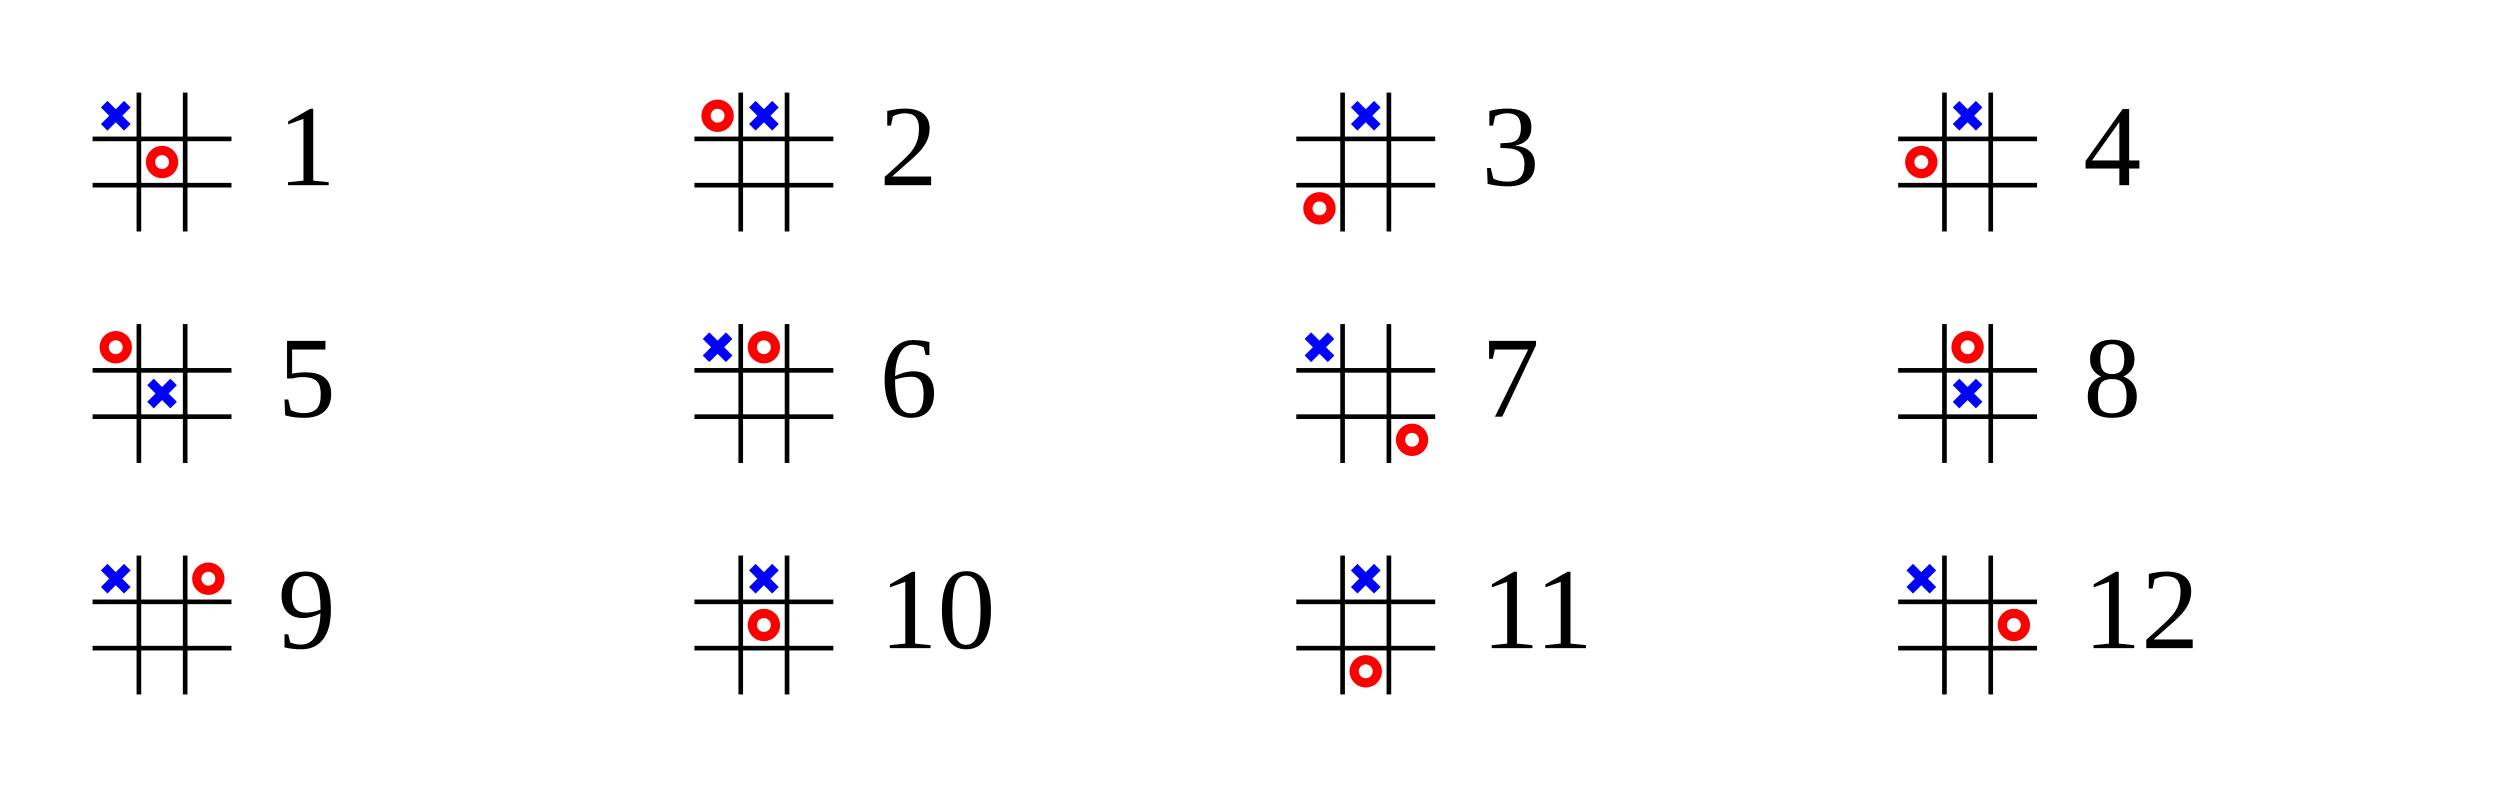
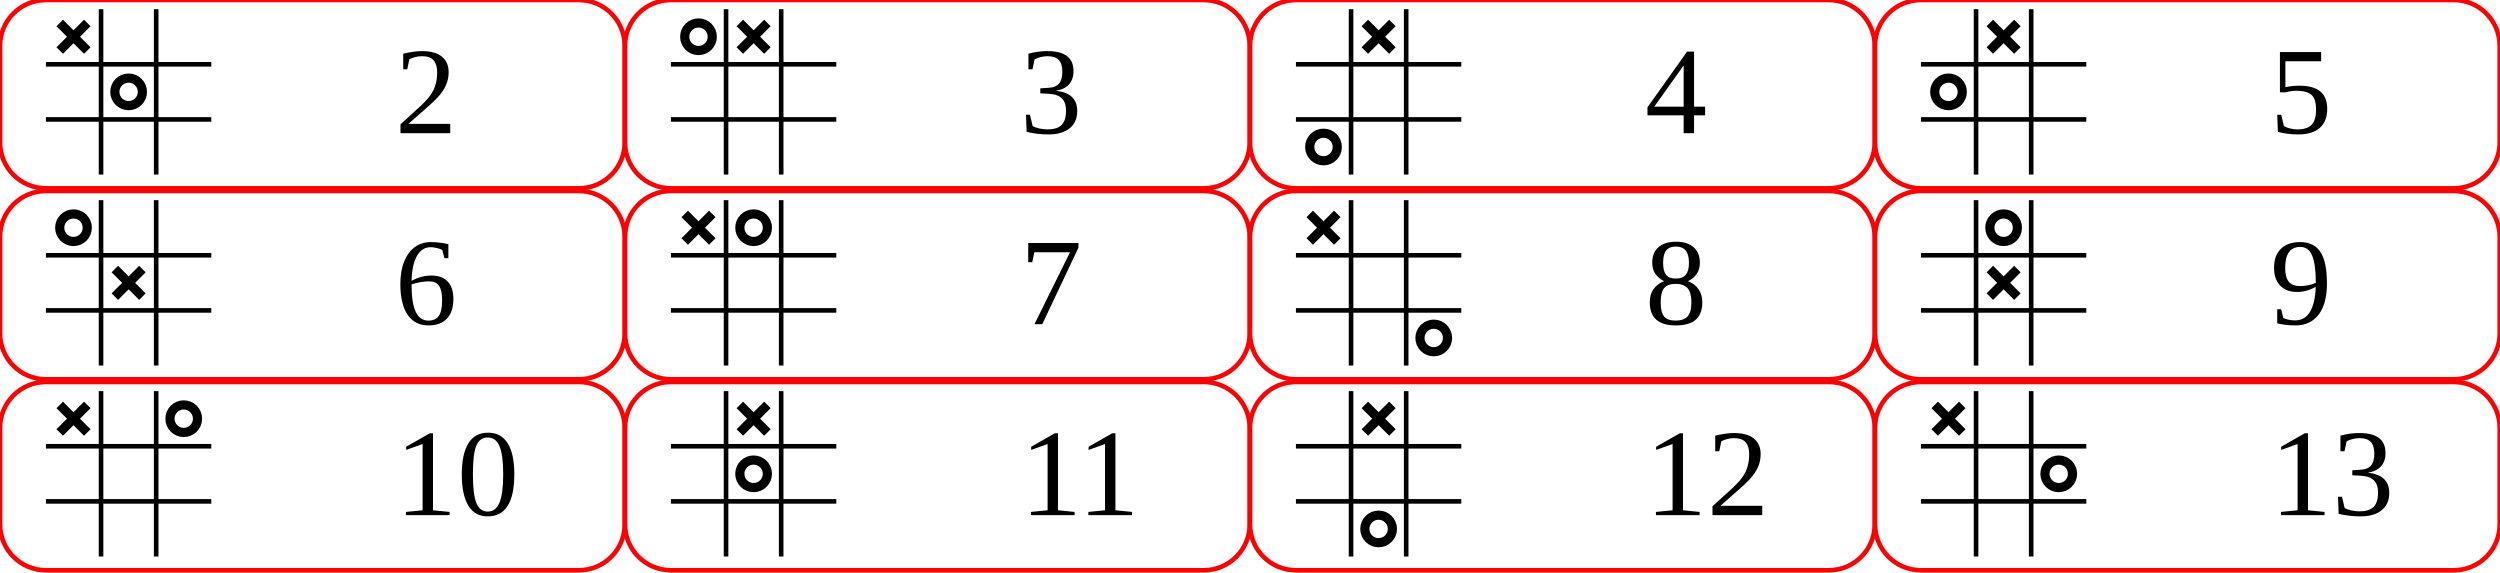
- <svg xmlns="http://www.w3.org/2000/svg" width="540" height="170">
-   <line x1="30" y1="20" x2="30" y2="50" stroke="black" />
-   <line x1="40" y1="20" x2="40" y2="50" stroke="black" />
-   <line x1="20" y1="30" x2="50" y2="30" stroke="black" />
-   <line x1="20" y1="40" x2="50" y2="40" stroke="black" />
-   <line x1="22.5" y1="22.5" x2="27.5" y2="27.5" stroke="blue" stroke-width="2" />
-   <line x1="22.5" y1="27.5" x2="27.5" y2="22.5" stroke="blue" stroke-width="2" />
-   <circle cx="35.0" cy="35.0" r="2.5" stroke="red" fill="none" stroke-width="2" />
-   <text x="60" y="40.0" font-size="25" fill="black">1</text>
-   <line x1="160" y1="20" x2="160" y2="50" stroke="black" />
-   <line x1="170" y1="20" x2="170" y2="50" stroke="black" />
-   <line x1="150" y1="30" x2="180" y2="30" stroke="black" />
-   <line x1="150" y1="40" x2="180" y2="40" stroke="black" />
-   <circle cx="155.0" cy="25.0" r="2.5" stroke="red" fill="none" stroke-width="2" />
-   <line x1="162.5" y1="22.5" x2="167.5" y2="27.5" stroke="blue" stroke-width="2" />
-   <line x1="162.5" y1="27.5" x2="167.5" y2="22.5" stroke="blue" stroke-width="2" />
-   <text x="190" y="40.0" font-size="25" fill="black">2</text>
-   <line x1="290" y1="20" x2="290" y2="50" stroke="black" />
-   <line x1="300" y1="20" x2="300" y2="50" stroke="black" />
-   <line x1="280" y1="30" x2="310" y2="30" stroke="black" />
-   <line x1="280" y1="40" x2="310" y2="40" stroke="black" />
-   <line x1="292.5" y1="22.5" x2="297.5" y2="27.5" stroke="blue" stroke-width="2" />
-   <line x1="292.5" y1="27.5" x2="297.5" y2="22.5" stroke="blue" stroke-width="2" />
-   <circle cx="285.0" cy="45.0" r="2.5" stroke="red" fill="none" stroke-width="2" />
-   <text x="320" y="40.0" font-size="25" fill="black">3</text>
-   <line x1="420" y1="20" x2="420" y2="50" stroke="black" />
-   <line x1="430" y1="20" x2="430" y2="50" stroke="black" />
-   <line x1="410" y1="30" x2="440" y2="30" stroke="black" />
-   <line x1="410" y1="40" x2="440" y2="40" stroke="black" />
-   <line x1="422.5" y1="22.5" x2="427.5" y2="27.5" stroke="blue" stroke-width="2" />
-   <line x1="422.5" y1="27.5" x2="427.5" y2="22.5" stroke="blue" stroke-width="2" />
-   <circle cx="415.0" cy="35.0" r="2.5" stroke="red" fill="none" stroke-width="2" />
-   <text x="450" y="40.0" font-size="25" fill="black">4</text>
-   <line x1="30" y1="70" x2="30" y2="100" stroke="black" />
-   <line x1="40" y1="70" x2="40" y2="100" stroke="black" />
-   <line x1="20" y1="80" x2="50" y2="80" stroke="black" />
-   <line x1="20" y1="90" x2="50" y2="90" stroke="black" />
-   <circle cx="25.0" cy="75.0" r="2.5" stroke="red" fill="none" stroke-width="2" />
-   <line x1="32.5" y1="82.5" x2="37.5" y2="87.5" stroke="blue" stroke-width="2" />
-   <line x1="32.5" y1="87.5" x2="37.5" y2="82.5" stroke="blue" stroke-width="2" />
-   <text x="60" y="90.0" font-size="25" fill="black">5</text>
-   <line x1="160" y1="70" x2="160" y2="100" stroke="black" />
-   <line x1="170" y1="70" x2="170" y2="100" stroke="black" />
-   <line x1="150" y1="80" x2="180" y2="80" stroke="black" />
-   <line x1="150" y1="90" x2="180" y2="90" stroke="black" />
-   <line x1="152.5" y1="72.5" x2="157.5" y2="77.5" stroke="blue" stroke-width="2" />
-   <line x1="152.5" y1="77.5" x2="157.5" y2="72.5" stroke="blue" stroke-width="2" />
-   <circle cx="165.0" cy="75.0" r="2.5" stroke="red" fill="none" stroke-width="2" />
-   <text x="190" y="90.0" font-size="25" fill="black">6</text>
-   <line x1="290" y1="70" x2="290" y2="100" stroke="black" />
-   <line x1="300" y1="70" x2="300" y2="100" stroke="black" />
-   <line x1="280" y1="80" x2="310" y2="80" stroke="black" />
-   <line x1="280" y1="90" x2="310" y2="90" stroke="black" />
-   <line x1="282.5" y1="72.5" x2="287.5" y2="77.5" stroke="blue" stroke-width="2" />
-   <line x1="282.5" y1="77.5" x2="287.5" y2="72.5" stroke="blue" stroke-width="2" />
-   <circle cx="305.0" cy="95.0" r="2.5" stroke="red" fill="none" stroke-width="2" />
-   <text x="320" y="90.0" font-size="25" fill="black">7</text>
-   <line x1="420" y1="70" x2="420" y2="100" stroke="black" />
-   <line x1="430" y1="70" x2="430" y2="100" stroke="black" />
-   <line x1="410" y1="80" x2="440" y2="80" stroke="black" />
-   <line x1="410" y1="90" x2="440" y2="90" stroke="black" />
-   <circle cx="425.0" cy="75.0" r="2.5" stroke="red" fill="none" stroke-width="2" />
-   <line x1="422.5" y1="82.5" x2="427.5" y2="87.5" stroke="blue" stroke-width="2" />
-   <line x1="422.5" y1="87.5" x2="427.5" y2="82.5" stroke="blue" stroke-width="2" />
-   <text x="450" y="90.0" font-size="25" fill="black">8</text>
-   <line x1="30" y1="120" x2="30" y2="150" stroke="black" />
-   <line x1="40" y1="120" x2="40" y2="150" stroke="black" />
-   <line x1="20" y1="130" x2="50" y2="130" stroke="black" />
-   <line x1="20" y1="140" x2="50" y2="140" stroke="black" />
-   <line x1="22.5" y1="122.5" x2="27.5" y2="127.5" stroke="blue" stroke-width="2" />
-   <line x1="22.5" y1="127.5" x2="27.5" y2="122.5" stroke="blue" stroke-width="2" />
-   <circle cx="45.0" cy="125.0" r="2.5" stroke="red" fill="none" stroke-width="2" />
-   <text x="60" y="140.0" font-size="25" fill="black">9</text>
-   <line x1="160" y1="120" x2="160" y2="150" stroke="black" />
-   <line x1="170" y1="120" x2="170" y2="150" stroke="black" />
-   <line x1="150" y1="130" x2="180" y2="130" stroke="black" />
-   <line x1="150" y1="140" x2="180" y2="140" stroke="black" />
-   <line x1="162.5" y1="122.5" x2="167.5" y2="127.5" stroke="blue" stroke-width="2" />
-   <line x1="162.5" y1="127.5" x2="167.5" y2="122.5" stroke="blue" stroke-width="2" />
-   <circle cx="165.0" cy="135.0" r="2.5" stroke="red" fill="none" stroke-width="2" />
-   <text x="190" y="140.0" font-size="25" fill="black">10</text>
-   <line x1="290" y1="120" x2="290" y2="150" stroke="black" />
-   <line x1="300" y1="120" x2="300" y2="150" stroke="black" />
-   <line x1="280" y1="130" x2="310" y2="130" stroke="black" />
-   <line x1="280" y1="140" x2="310" y2="140" stroke="black" />
-   <line x1="292.5" y1="122.5" x2="297.5" y2="127.5" stroke="blue" stroke-width="2" />
-   <line x1="292.5" y1="127.5" x2="297.5" y2="122.5" stroke="blue" stroke-width="2" />
-   <circle cx="295.0" cy="145.0" r="2.5" stroke="red" fill="none" stroke-width="2" />
-   <text x="320" y="140.0" font-size="25" fill="black">11</text>
-   <line x1="420" y1="120" x2="420" y2="150" stroke="black" />
-   <line x1="430" y1="120" x2="430" y2="150" stroke="black" />
-   <line x1="410" y1="130" x2="440" y2="130" stroke="black" />
-   <line x1="410" y1="140" x2="440" y2="140" stroke="black" />
-   <line x1="412.5" y1="122.5" x2="417.5" y2="127.5" stroke="blue" stroke-width="2" />
-   <line x1="412.5" y1="127.5" x2="417.5" y2="122.5" stroke="blue" stroke-width="2" />
-   <circle cx="435.0" cy="135.0" r="2.5" stroke="red" fill="none" stroke-width="2" />
-   <text x="450" y="140.0" font-size="25" fill="black">12</text>
+ <svg xmlns="http://www.w3.org/2000/svg" width="544.252" height="124.724">
+   <line x1="22.0" y1="2.0" x2="22.0" y2="38.0" stroke="black" />
+   <line x1="34.0" y1="2.0" x2="34.0" y2="38.0" stroke="black" />
+   <line x1="10.0" y1="14.0" x2="46.0" y2="14.0" stroke="black" />
+   <line x1="10.0" y1="26.0" x2="46.0" y2="26.0" stroke="black" />
+   <line x1="13.0" y1="5.0" x2="19.0" y2="11.0" stroke="black" stroke-width="2" />
+   <line x1="13.0" y1="11.0" x2="19.0" y2="5.0" stroke="black" stroke-width="2" />
+   <circle cx="28.0" cy="20.0" r="3.0" stroke="black" fill="none" stroke-width="2" />
+   <text x="86.0" y="29.0" font-size="27" fill="black">2</text>
+   <rect x="0.0" y="0.0" width="136" height="41" stroke="red" fill="none" rx="10" ry="10" />
+   <line x1="158.063" y1="2.0" x2="158.063" y2="38.0" stroke="black" />
+   <line x1="170.063" y1="2.0" x2="170.063" y2="38.0" stroke="black" />
+   <line x1="146.063" y1="14.0" x2="182.063" y2="14.0" stroke="black" />
+   <line x1="146.063" y1="26.0" x2="182.063" y2="26.0" stroke="black" />
+   <circle cx="152.063" cy="8.0" r="3.0" stroke="black" fill="none" stroke-width="2" />
+   <line x1="161.063" y1="5.0" x2="167.063" y2="11.0" stroke="black" stroke-width="2" />
+   <line x1="161.063" y1="11.0" x2="167.063" y2="5.0" stroke="black" stroke-width="2" />
+   <text x="222.063" y="29.0" font-size="27" fill="black">3</text>
+   <rect x="136.063" y="0.0" width="136" height="41" stroke="red" fill="none" rx="10" ry="10" />
+   <line x1="294.126" y1="2.0" x2="294.126" y2="38.0" stroke="black" />
+   <line x1="306.126" y1="2.0" x2="306.126" y2="38.0" stroke="black" />
+   <line x1="282.126" y1="14.0" x2="318.126" y2="14.0" stroke="black" />
+   <line x1="282.126" y1="26.0" x2="318.126" y2="26.0" stroke="black" />
+   <line x1="297.126" y1="5.0" x2="303.126" y2="11.0" stroke="black" stroke-width="2" />
+   <line x1="297.126" y1="11.0" x2="303.126" y2="5.0" stroke="black" stroke-width="2" />
+   <circle cx="288.126" cy="32.0" r="3.0" stroke="black" fill="none" stroke-width="2" />
+   <text x="358.126" y="29.0" font-size="27" fill="black">4</text>
+   <rect x="272.126" y="0.0" width="136" height="41" stroke="red" fill="none" rx="10" ry="10" />
+   <line x1="430.189" y1="2.0" x2="430.189" y2="38.0" stroke="black" />
+   <line x1="442.189" y1="2.0" x2="442.189" y2="38.0" stroke="black" />
+   <line x1="418.189" y1="14.0" x2="454.189" y2="14.0" stroke="black" />
+   <line x1="418.189" y1="26.0" x2="454.189" y2="26.0" stroke="black" />
+   <line x1="433.189" y1="5.0" x2="439.189" y2="11.0" stroke="black" stroke-width="2" />
+   <line x1="433.189" y1="11.0" x2="439.189" y2="5.0" stroke="black" stroke-width="2" />
+   <circle cx="424.189" cy="20.0" r="3.0" stroke="black" fill="none" stroke-width="2" />
+   <text x="494.189" y="29.0" font-size="27" fill="black">5</text>
+   <rect x="408.189" y="0.0" width="136" height="41" stroke="red" fill="none" rx="10" ry="10" />
+   <line x1="22.0" y1="43.575" x2="22.0" y2="79.575" stroke="black" />
+   <line x1="34.0" y1="43.575" x2="34.0" y2="79.575" stroke="black" />
+   <line x1="10.0" y1="55.575" x2="46.0" y2="55.575" stroke="black" />
+   <line x1="10.0" y1="67.575" x2="46.0" y2="67.575" stroke="black" />
+   <circle cx="16.0" cy="49.575" r="3.0" stroke="black" fill="none" stroke-width="2" />
+   <line x1="25.0" y1="58.575" x2="31.0" y2="64.575" stroke="black" stroke-width="2" />
+   <line x1="25.0" y1="64.575" x2="31.0" y2="58.575" stroke="black" stroke-width="2" />
+   <text x="86.0" y="70.575" font-size="27" fill="black">6</text>
+   <rect x="0.0" y="41.575" width="136" height="41" stroke="red" fill="none" rx="10" ry="10" />
+   <line x1="158.063" y1="43.575" x2="158.063" y2="79.575" stroke="black" />
+   <line x1="170.063" y1="43.575" x2="170.063" y2="79.575" stroke="black" />
+   <line x1="146.063" y1="55.575" x2="182.063" y2="55.575" stroke="black" />
+   <line x1="146.063" y1="67.575" x2="182.063" y2="67.575" stroke="black" />
+   <line x1="149.063" y1="46.575" x2="155.063" y2="52.575" stroke="black" stroke-width="2" />
+   <line x1="149.063" y1="52.575" x2="155.063" y2="46.575" stroke="black" stroke-width="2" />
+   <circle cx="164.063" cy="49.575" r="3.0" stroke="black" fill="none" stroke-width="2" />
+   <text x="222.063" y="70.575" font-size="27" fill="black">7</text>
+   <rect x="136.063" y="41.575" width="136" height="41" stroke="red" fill="none" rx="10" ry="10" />
+   <line x1="294.126" y1="43.575" x2="294.126" y2="79.575" stroke="black" />
+   <line x1="306.126" y1="43.575" x2="306.126" y2="79.575" stroke="black" />
+   <line x1="282.126" y1="55.575" x2="318.126" y2="55.575" stroke="black" />
+   <line x1="282.126" y1="67.575" x2="318.126" y2="67.575" stroke="black" />
+   <line x1="285.126" y1="46.575" x2="291.126" y2="52.575" stroke="black" stroke-width="2" />
+   <line x1="285.126" y1="52.575" x2="291.126" y2="46.575" stroke="black" stroke-width="2" />
+   <circle cx="312.126" cy="73.575" r="3.0" stroke="black" fill="none" stroke-width="2" />
+   <text x="358.126" y="70.575" font-size="27" fill="black">8</text>
+   <rect x="272.126" y="41.575" width="136" height="41" stroke="red" fill="none" rx="10" ry="10" />
+   <line x1="430.189" y1="43.575" x2="430.189" y2="79.575" stroke="black" />
+   <line x1="442.189" y1="43.575" x2="442.189" y2="79.575" stroke="black" />
+   <line x1="418.189" y1="55.575" x2="454.189" y2="55.575" stroke="black" />
+   <line x1="418.189" y1="67.575" x2="454.189" y2="67.575" stroke="black" />
+   <circle cx="436.189" cy="49.575" r="3.0" stroke="black" fill="none" stroke-width="2" />
+   <line x1="433.189" y1="58.575" x2="439.189" y2="64.575" stroke="black" stroke-width="2" />
+   <line x1="433.189" y1="64.575" x2="439.189" y2="58.575" stroke="black" stroke-width="2" />
+   <text x="494.189" y="70.575" font-size="27" fill="black">9</text>
+   <rect x="408.189" y="41.575" width="136" height="41" stroke="red" fill="none" rx="10" ry="10" />
+   <line x1="22.0" y1="85.15" x2="22.0" y2="121.15" stroke="black" />
+   <line x1="34.0" y1="85.15" x2="34.0" y2="121.15" stroke="black" />
+   <line x1="10.0" y1="97.15" x2="46.0" y2="97.15" stroke="black" />
+   <line x1="10.0" y1="109.15" x2="46.0" y2="109.15" stroke="black" />
+   <line x1="13.0" y1="88.15" x2="19.0" y2="94.15" stroke="black" stroke-width="2" />
+   <line x1="13.0" y1="94.15" x2="19.0" y2="88.15" stroke="black" stroke-width="2" />
+   <circle cx="40.0" cy="91.15" r="3.0" stroke="black" fill="none" stroke-width="2" />
+   <text x="86.0" y="112.15" font-size="27" fill="black">10</text>
+   <rect x="0.0" y="83.15" width="136" height="41" stroke="red" fill="none" rx="10" ry="10" />
+   <line x1="158.063" y1="85.15" x2="158.063" y2="121.15" stroke="black" />
+   <line x1="170.063" y1="85.15" x2="170.063" y2="121.15" stroke="black" />
+   <line x1="146.063" y1="97.15" x2="182.063" y2="97.15" stroke="black" />
+   <line x1="146.063" y1="109.15" x2="182.063" y2="109.15" stroke="black" />
+   <line x1="161.063" y1="88.15" x2="167.063" y2="94.15" stroke="black" stroke-width="2" />
+   <line x1="161.063" y1="94.15" x2="167.063" y2="88.15" stroke="black" stroke-width="2" />
+   <circle cx="164.063" cy="103.15" r="3.0" stroke="black" fill="none" stroke-width="2" />
+   <text x="222.063" y="112.15" font-size="27" fill="black">11</text>
+   <rect x="136.063" y="83.15" width="136" height="41" stroke="red" fill="none" rx="10" ry="10" />
+   <line x1="294.126" y1="85.15" x2="294.126" y2="121.15" stroke="black" />
+   <line x1="306.126" y1="85.15" x2="306.126" y2="121.15" stroke="black" />
+   <line x1="282.126" y1="97.15" x2="318.126" y2="97.15" stroke="black" />
+   <line x1="282.126" y1="109.15" x2="318.126" y2="109.15" stroke="black" />
+   <line x1="297.126" y1="88.15" x2="303.126" y2="94.15" stroke="black" stroke-width="2" />
+   <line x1="297.126" y1="94.15" x2="303.126" y2="88.15" stroke="black" stroke-width="2" />
+   <circle cx="300.126" cy="115.15" r="3.0" stroke="black" fill="none" stroke-width="2" />
+   <text x="358.126" y="112.15" font-size="27" fill="black">12</text>
+   <rect x="272.126" y="83.15" width="136" height="41" stroke="red" fill="none" rx="10" ry="10" />
+   <line x1="430.189" y1="85.15" x2="430.189" y2="121.15" stroke="black" />
+   <line x1="442.189" y1="85.15" x2="442.189" y2="121.15" stroke="black" />
+   <line x1="418.189" y1="97.15" x2="454.189" y2="97.15" stroke="black" />
+   <line x1="418.189" y1="109.15" x2="454.189" y2="109.15" stroke="black" />
+   <line x1="421.189" y1="88.15" x2="427.189" y2="94.15" stroke="black" stroke-width="2" />
+   <line x1="421.189" y1="94.15" x2="427.189" y2="88.15" stroke="black" stroke-width="2" />
+   <circle cx="448.189" cy="103.15" r="3.0" stroke="black" fill="none" stroke-width="2" />
+   <text x="494.189" y="112.15" font-size="27" fill="black">13</text>
+   <rect x="408.189" y="83.15" width="136" height="41" stroke="red" fill="none" rx="10" ry="10" />
</svg>
